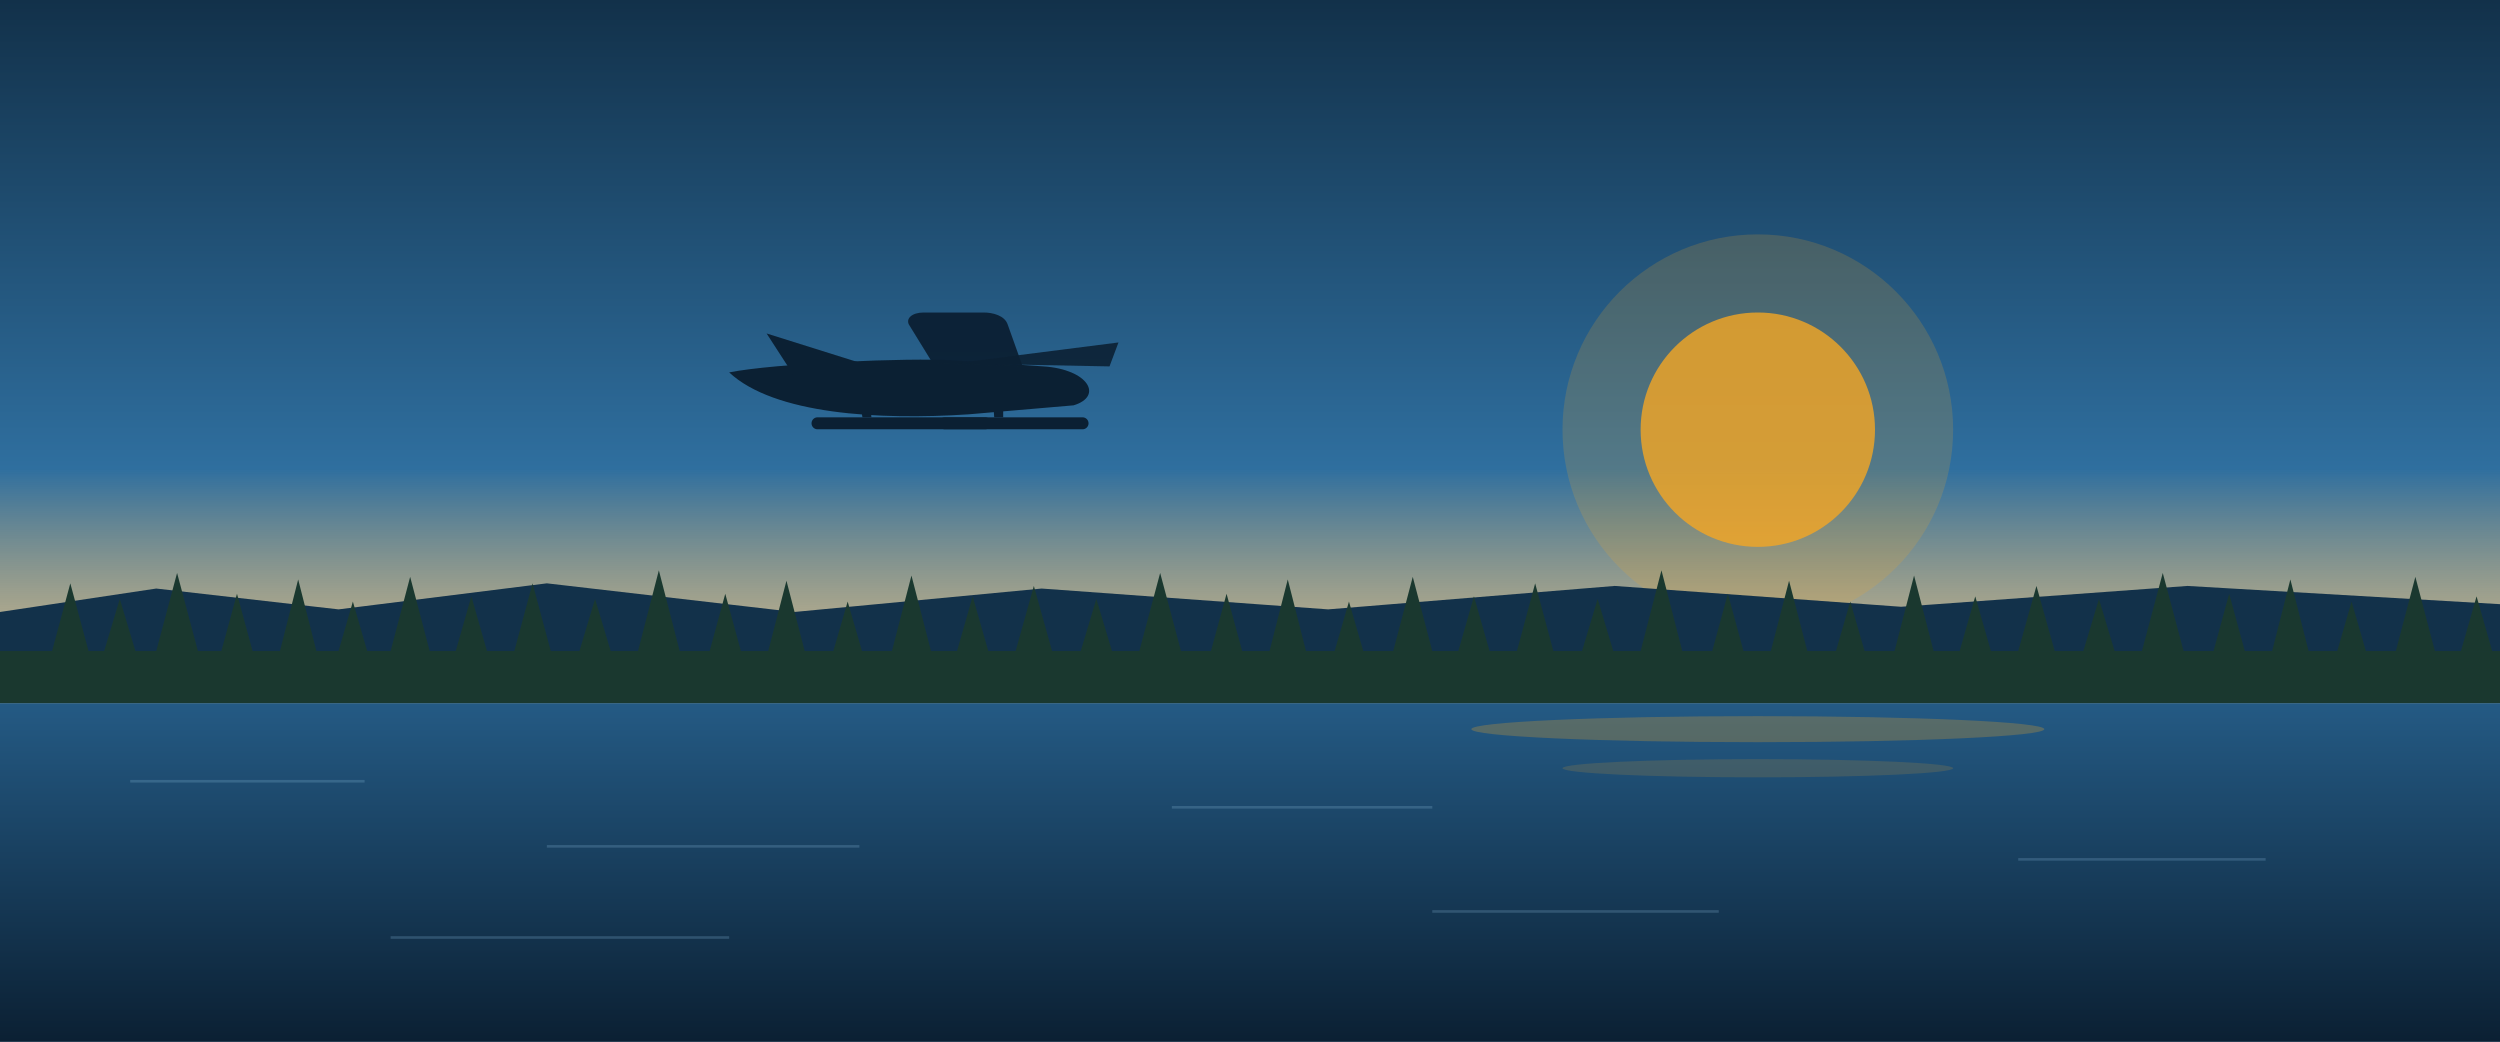
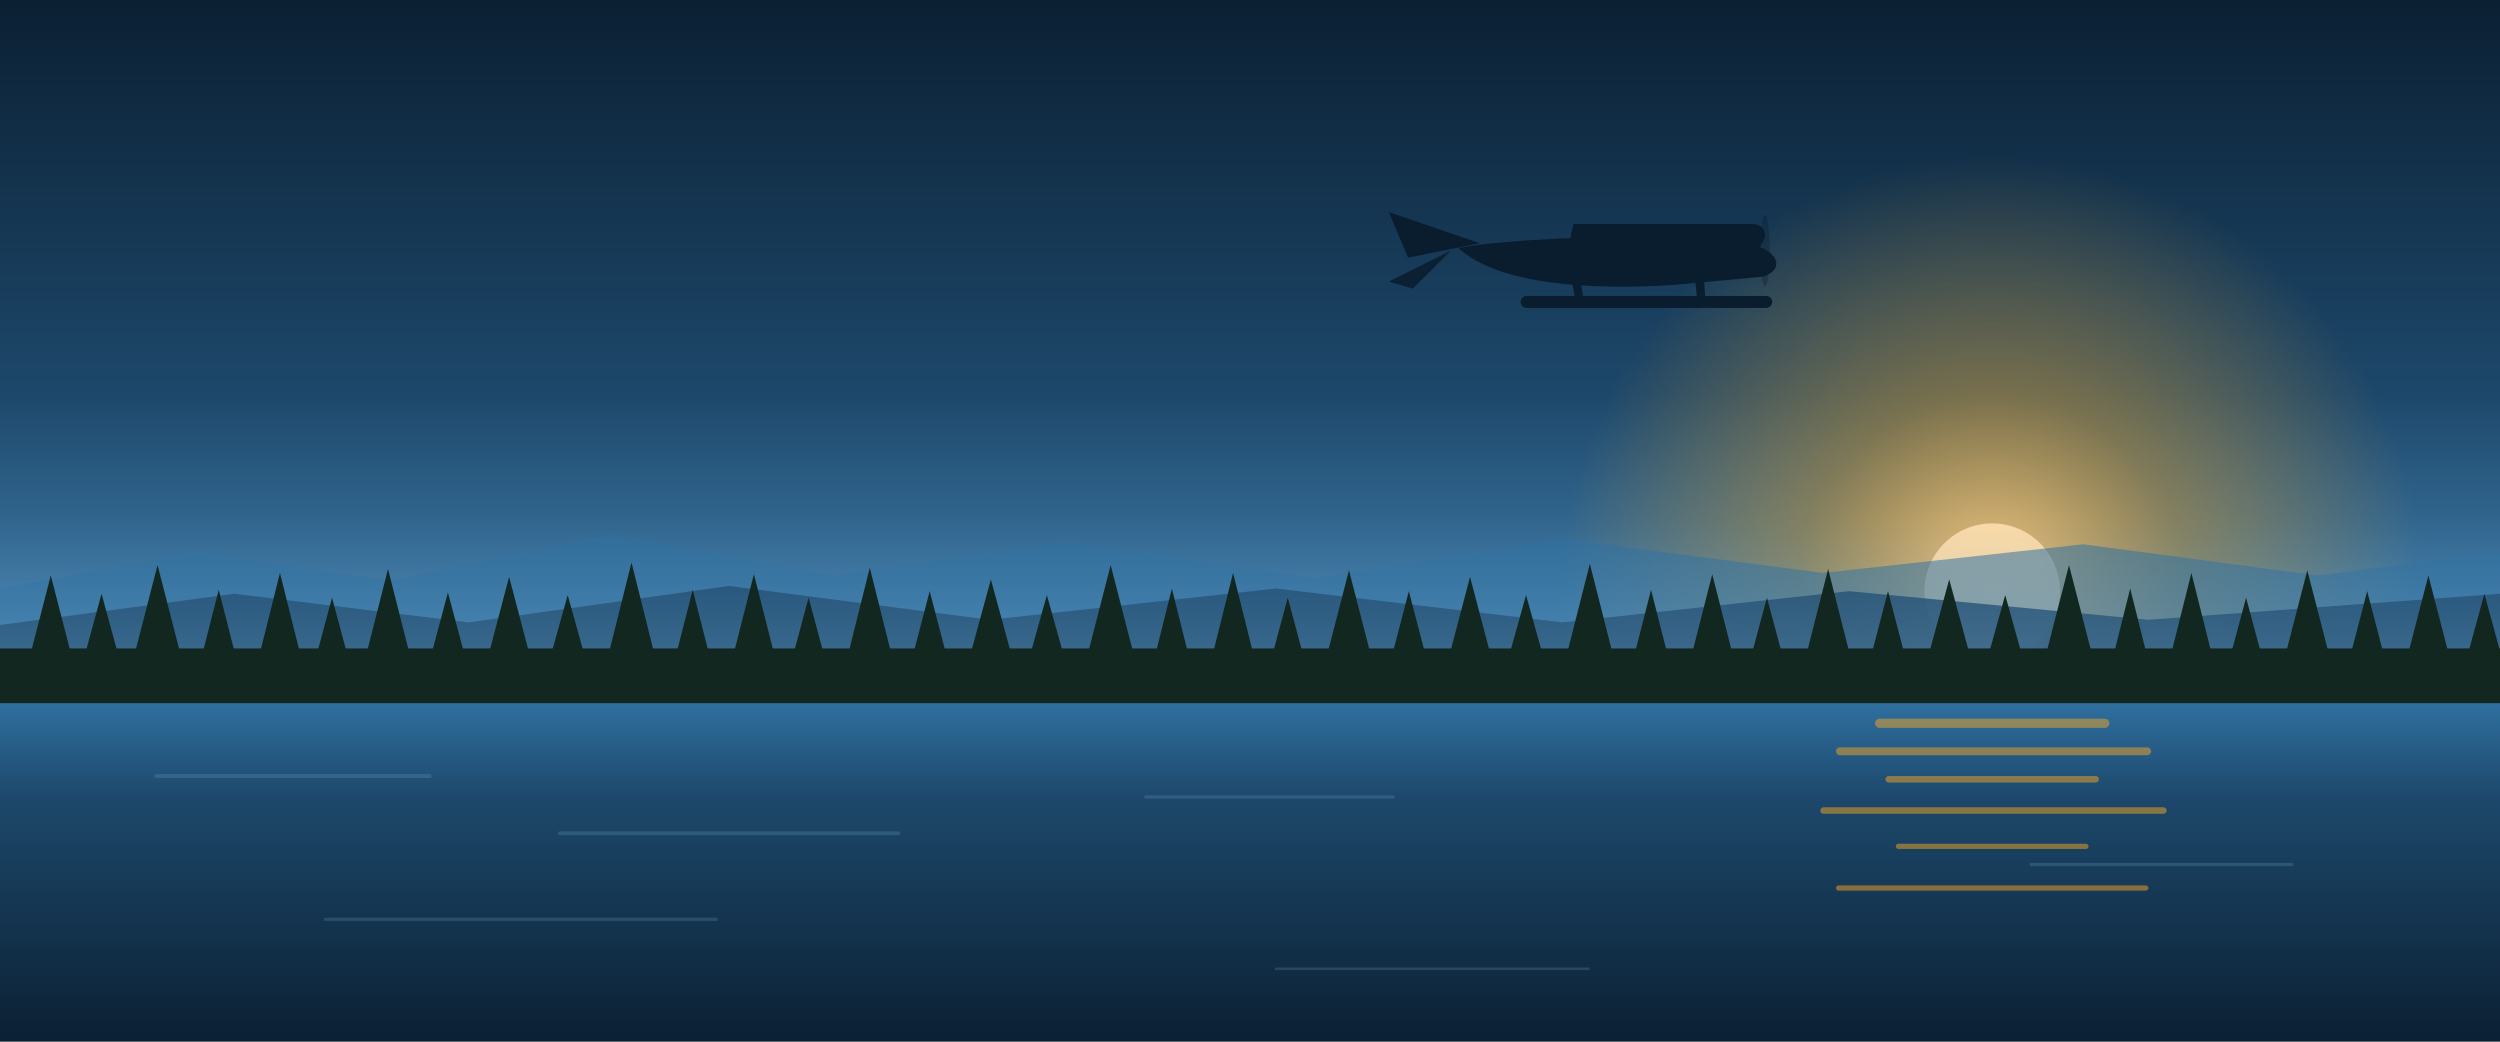
- <svg xmlns="http://www.w3.org/2000/svg" viewBox="0 0 1920 800" preserveAspectRatio="xMidYMid slice" role="img" aria-label="Placeholder: float plane over a boreal lake at dawn — replace with photography">
+ <svg xmlns="http://www.w3.org/2000/svg" viewBox="0 0 1920 800" preserveAspectRatio="xMidYMid slice" role="img" aria-label="A float plane on approach over a boreal lake at dawn, layered ridgelines behind">
  <defs>
    <linearGradient id="sky" x1="0" y1="0" x2="0" y2="1">
-       <stop offset="0" stop-color="#12314a" />
-       <stop offset=".45" stop-color="#2f6f9f" />
-       <stop offset=".75" stop-color="#e8940f" stop-opacity=".35" />
-       <stop offset="1" stop-color="#173a57" />
+       <stop offset="0" stop-color="#0b2033" />
+       <stop offset=".38" stop-color="#1d486b" />
+       <stop offset=".66" stop-color="#4d8dbc" />
+       <stop offset=".82" stop-color="#e8940f" stop-opacity=".55" />
+       <stop offset="1" stop-color="#f5a623" stop-opacity=".28" />
    </linearGradient>
    <linearGradient id="water" x1="0" y1="0" x2="0" y2="1">
-       <stop offset="0" stop-color="#245a84" />
+       <stop offset="0" stop-color="#2f6f9f" />
+       <stop offset=".28" stop-color="#1d486b" />
      <stop offset="1" stop-color="#0b2033" />
+     </linearGradient>
+     <radialGradient id="glow" cx=".5" cy=".5" r=".5">
+       <stop offset="0" stop-color="#ffd08a" stop-opacity=".95" />
+       <stop offset=".45" stop-color="#f5a623" stop-opacity=".42" />
+       <stop offset="1" stop-color="#f5a623" stop-opacity="0" />
+     </radialGradient>
+     <linearGradient id="haze" x1="0" y1="0" x2="0" y2="1">
+       <stop offset="0" stop-color="#4d8dbc" stop-opacity="0" />
+       <stop offset="1" stop-color="#83b2d4" stop-opacity=".32" />
    </linearGradient>
  </defs>
  <rect width="1920" height="800" fill="url(#sky)" />
-   <circle cx="1350" cy="330" r="90" fill="#f5a623" opacity=".8" />
-   <circle cx="1350" cy="330" r="150" fill="#f5a623" opacity=".18" />
-   <path d="M0 470 L120 452 L260 468 L420 448 L610 470 L800 452 L1020 468 L1240 450 L1460 466 L1680 450 L1920 464 L1920 520 L0 520 Z" fill="#12314a" />
-   <g fill="#1a382f">
-     <path d="M0 500 L1920 500 L1920 540 L0 540 Z" />
+   <circle cx="1530" cy="452" r="330" fill="url(#glow)" />
+   <circle cx="1530" cy="454" r="52" fill="#ffdfae" opacity=".9" />
+   <path d="M0 452 L150 424 L300 446 L470 410 L640 442 L820 416 L1010 444 L1200 414 L1400 440 L1600 418 L1780 442 L1920 424 L1920 500 L0 500 Z" fill="#2f6f9f" opacity=".55" />
+   <path d="M0 480 L180 456 L360 478 L560 450 L760 476 L980 452 L1200 478 L1420 454 L1650 476 L1920 456 L1920 520 L0 520 Z" fill="#1d486b" opacity=".85" />
+   <rect y="400" width="1920" height="120" fill="url(#haze)" />
+   <g fill="#12271f">
+     <rect y="498" width="1920" height="46" />
    <g>
-       <path d="M40 500 l14 -52 14 52 Z" />
-       <path d="M80 500 l12 -40 12 40 Z" />
-       <path d="M120 500 l16 -60 16 60 Z" />
-       <path d="M170 500 l12 -44 12 44 Z" />
-       <path d="M215 500 l14 -55 14 55 Z" />
-       <path d="M260 500 l11 -38 11 38 Z" />
-       <path d="M300 500 l15 -57 15 57 Z" />
-       <path d="M350 500 l12 -42 12 42 Z" />
-       <path d="M395 500 l14 -52 14 52 Z" />
-       <path d="M445 500 l12 -40 12 40 Z" />
-       <path d="M490 500 l16 -62 16 62 Z" />
-       <path d="M545 500 l12 -44 12 44 Z" />
-       <path d="M590 500 l14 -54 14 54 Z" />
-       <path d="M640 500 l11 -38 11 38 Z" />
-       <path d="M685 500 l15 -58 15 58 Z" />
-       <path d="M735 500 l12 -42 12 42 Z" />
-       <path d="M780 500 l14 -50 14 50 Z" />
-       <path d="M830 500 l12 -40 12 40 Z" />
-       <path d="M875 500 l16 -60 16 60 Z" />
-       <path d="M930 500 l12 -44 12 44 Z" />
-       <path d="M975 500 l14 -55 14 55 Z" />
-       <path d="M1025 500 l11 -38 11 38 Z" />
-       <path d="M1070 500 l15 -57 15 57 Z" />
-       <path d="M1120 500 l12 -42 12 42 Z" />
-       <path d="M1165 500 l14 -52 14 52 Z" />
-       <path d="M1215 500 l12 -40 12 40 Z" />
-       <path d="M1260 500 l16 -62 16 62 Z" />
-       <path d="M1315 500 l12 -44 12 44 Z" />
-       <path d="M1360 500 l14 -54 14 54 Z" />
-       <path d="M1410 500 l11 -38 11 38 Z" />
-       <path d="M1455 500 l15 -58 15 58 Z" />
-       <path d="M1505 500 l12 -42 12 42 Z" />
-       <path d="M1550 500 l14 -50 14 50 Z" />
-       <path d="M1600 500 l12 -40 12 40 Z" />
-       <path d="M1645 500 l16 -60 16 60 Z" />
-       <path d="M1700 500 l12 -44 12 44 Z" />
-       <path d="M1745 500 l14 -55 14 55 Z" />
-       <path d="M1795 500 l11 -38 11 38 Z" />
-       <path d="M1840 500 l15 -57 15 57 Z" />
-       <path d="M1890 500 l12 -42 12 42 Z" />
+       <path d="M24 500 l15 -58 15 58 Z" />
+       <path d="M66 500 l12 -44 12 44 Z" />
+       <path d="M104 500 l17 -66 17 66 Z" />
+       <path d="M156 500 l12 -47 12 47 Z" />
+       <path d="M200 500 l15 -60 15 60 Z" />
+       <path d="M244 500 l11 -41 11 41 Z" />
+       <path d="M282 500 l16 -63 16 63 Z" />
+       <path d="M332 500 l12 -45 12 45 Z" />
+       <path d="M376 500 l15 -57 15 57 Z" />
+       <path d="M424 500 l12 -43 12 43 Z" />
+       <path d="M468 500 l17 -68 17 68 Z" />
+       <path d="M520 500 l12 -47 12 47 Z" />
+       <path d="M564 500 l15 -59 15 59 Z" />
+       <path d="M610 500 l11 -41 11 41 Z" />
+       <path d="M652 500 l16 -64 16 64 Z" />
+       <path d="M702 500 l12 -46 12 46 Z" />
+       <path d="M746 500 l15 -55 15 55 Z" />
+       <path d="M792 500 l12 -43 12 43 Z" />
+       <path d="M836 500 l17 -66 17 66 Z" />
+       <path d="M888 500 l12 -48 12 48 Z" />
+       <path d="M932 500 l15 -60 15 60 Z" />
+       <path d="M978 500 l11 -41 11 41 Z" />
+       <path d="M1020 500 l16 -62 16 62 Z" />
+       <path d="M1070 500 l12 -46 12 46 Z" />
+       <path d="M1114 500 l15 -57 15 57 Z" />
+       <path d="M1160 500 l12 -43 12 43 Z" />
+       <path d="M1204 500 l17 -67 17 67 Z" />
+       <path d="M1256 500 l12 -47 12 47 Z" />
+       <path d="M1300 500 l15 -59 15 59 Z" />
+       <path d="M1346 500 l11 -41 11 41 Z" />
+       <path d="M1388 500 l16 -63 16 63 Z" />
+       <path d="M1438 500 l12 -46 12 46 Z" />
+       <path d="M1482 500 l15 -55 15 55 Z" />
+       <path d="M1528 500 l12 -43 12 43 Z" />
+       <path d="M1572 500 l17 -66 17 66 Z" />
+       <path d="M1624 500 l12 -48 12 48 Z" />
+       <path d="M1668 500 l15 -60 15 60 Z" />
+       <path d="M1714 500 l11 -41 11 41 Z" />
+       <path d="M1756 500 l16 -62 16 62 Z" />
+       <path d="M1806 500 l12 -46 12 46 Z" />
+       <path d="M1850 500 l15 -58 15 58 Z" />
+       <path d="M1896 500 l12 -44 12 44 Z" />
    </g>
  </g>
  <rect y="540" width="1920" height="260" fill="url(#water)" />
-   <ellipse cx="1350" cy="560" rx="220" ry="10" fill="#f5a623" opacity=".25" />
-   <ellipse cx="1350" cy="590" rx="150" ry="7" fill="#f5a623" opacity=".15" />
-   <g stroke="#83b2d4" stroke-width="2" opacity=".25">
-     <path d="M100 600 h180" />
-     <path d="M420 650 h240" />
-     <path d="M900 620 h200" />
-     <path d="M1550 660 h190" />
-     <path d="M300 720 h260" />
-     <path d="M1100 700 h220" />
+   <g fill="#f5a623" opacity=".5">
+     <rect x="1440" y="552" width="180" height="7" rx="3.5" />
+     <rect x="1410" y="574" width="242" height="6" rx="3" />
+     <rect x="1448" y="596" width="164" height="5" rx="2.5" />
+     <rect x="1398" y="620" width="266" height="5" rx="2.5" />
+     <rect x="1456" y="648" width="148" height="4" rx="2" />
+     <rect x="1410" y="680" width="240" height="4" rx="2" />
  </g>
-   <g transform="translate(560 240) scale(1.15)" fill="#0b2033">
-     <path d="M0 40 c30 -6 120 -10 150 -8 l60 4 c30 2 40 20 20 26 l-70 6 c-60 4 -130 0 -160 -28 z" />
-     <path d="M120 8 l16 26 60 2 -10 -28 c-2 -6 -10 -8 -16 -8 l-40 0 c-8 0 -12 4 -10 8 z" opacity=".95" />
-     <path d="M95 36 l-70 -22 22 34 z" />
-     <path d="M150 34 l110 -14 -6 16 z" opacity=".9" />
-     <rect x="55" y="70" width="120" height="8" rx="4" />
-     <rect x="140" y="70" width="100" height="8" rx="4" />
-     <path d="M85 46 l4 24 6 0 -2 -24 z" />
-     <path d="M175 42 l2 28 6 0 0 -28 z" />
+   <g stroke="#83b2d4" stroke-linecap="round" opacity=".2">
+     <path d="M120 596 h210" stroke-width="3" />
+     <path d="M430 640 h260" stroke-width="3" />
+     <path d="M880 612 h190" stroke-width="2.5" />
+     <path d="M250 706 h300" stroke-width="2.5" />
+     <path d="M980 744 h240" stroke-width="2" />
+     <path d="M1560 664 h200" stroke-width="2.5" />
+   </g>
+   <g transform="translate(1120 150) scale(.92)">
+     <g fill="#0a1d2e">
+       <path d="M0 44c34-7 132-11 166-9l66 4c33 2 44 22 22 29l-77 7c-66 4-143 0-177-31z" />
+       <path d="M96 24h150c8 0 12 7 9 13l-9 17H104c-7 0-12-5-12-12z" />
+       <path d="M18 40 L-58 14 l16 38z" />
+       <path d="M-6 46 l-52 26 20 6z" opacity=".9" />
+       <rect x="52" y="84" width="132" height="10" rx="5" />
+       <rect x="150" y="84" width="112" height="10" rx="5" />
+       <path d="M92 56 l5 28h7l-4-28zM196 52 l3 32h7l-2-32z" />
+       <ellipse cx="256" cy="46" rx="4" ry="30" opacity=".35" />
+     </g>
  </g>
</svg>
